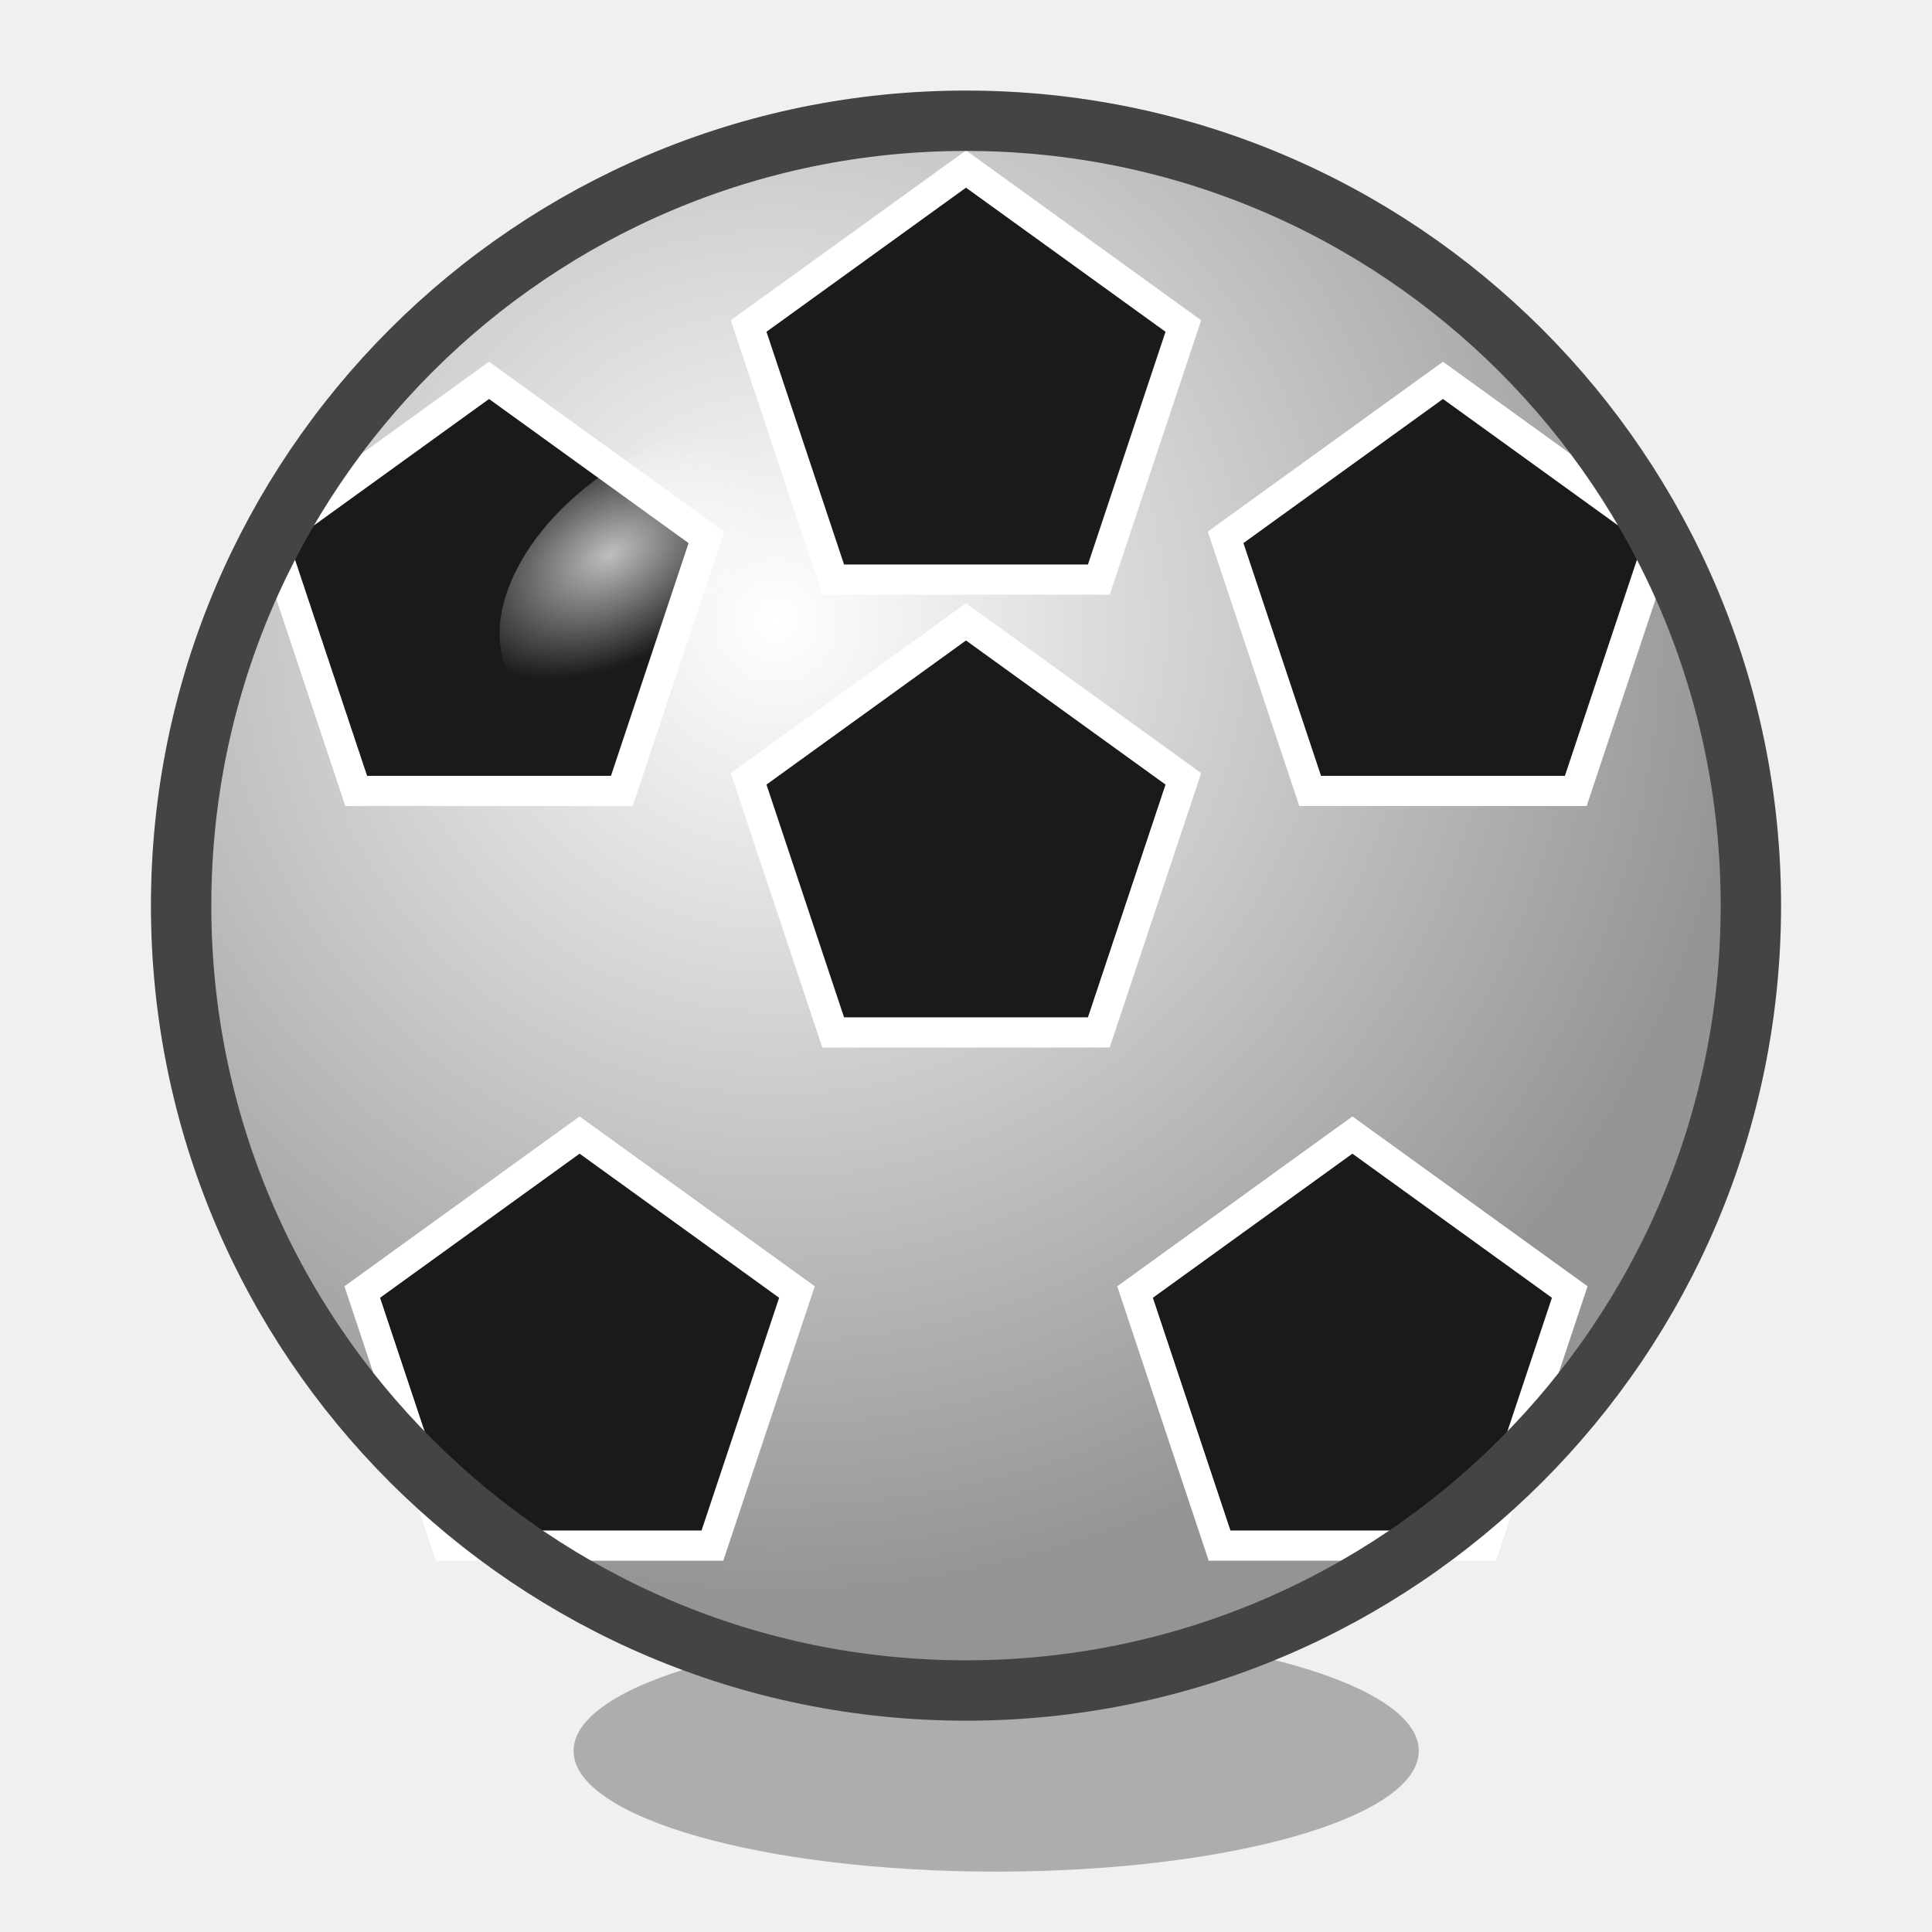
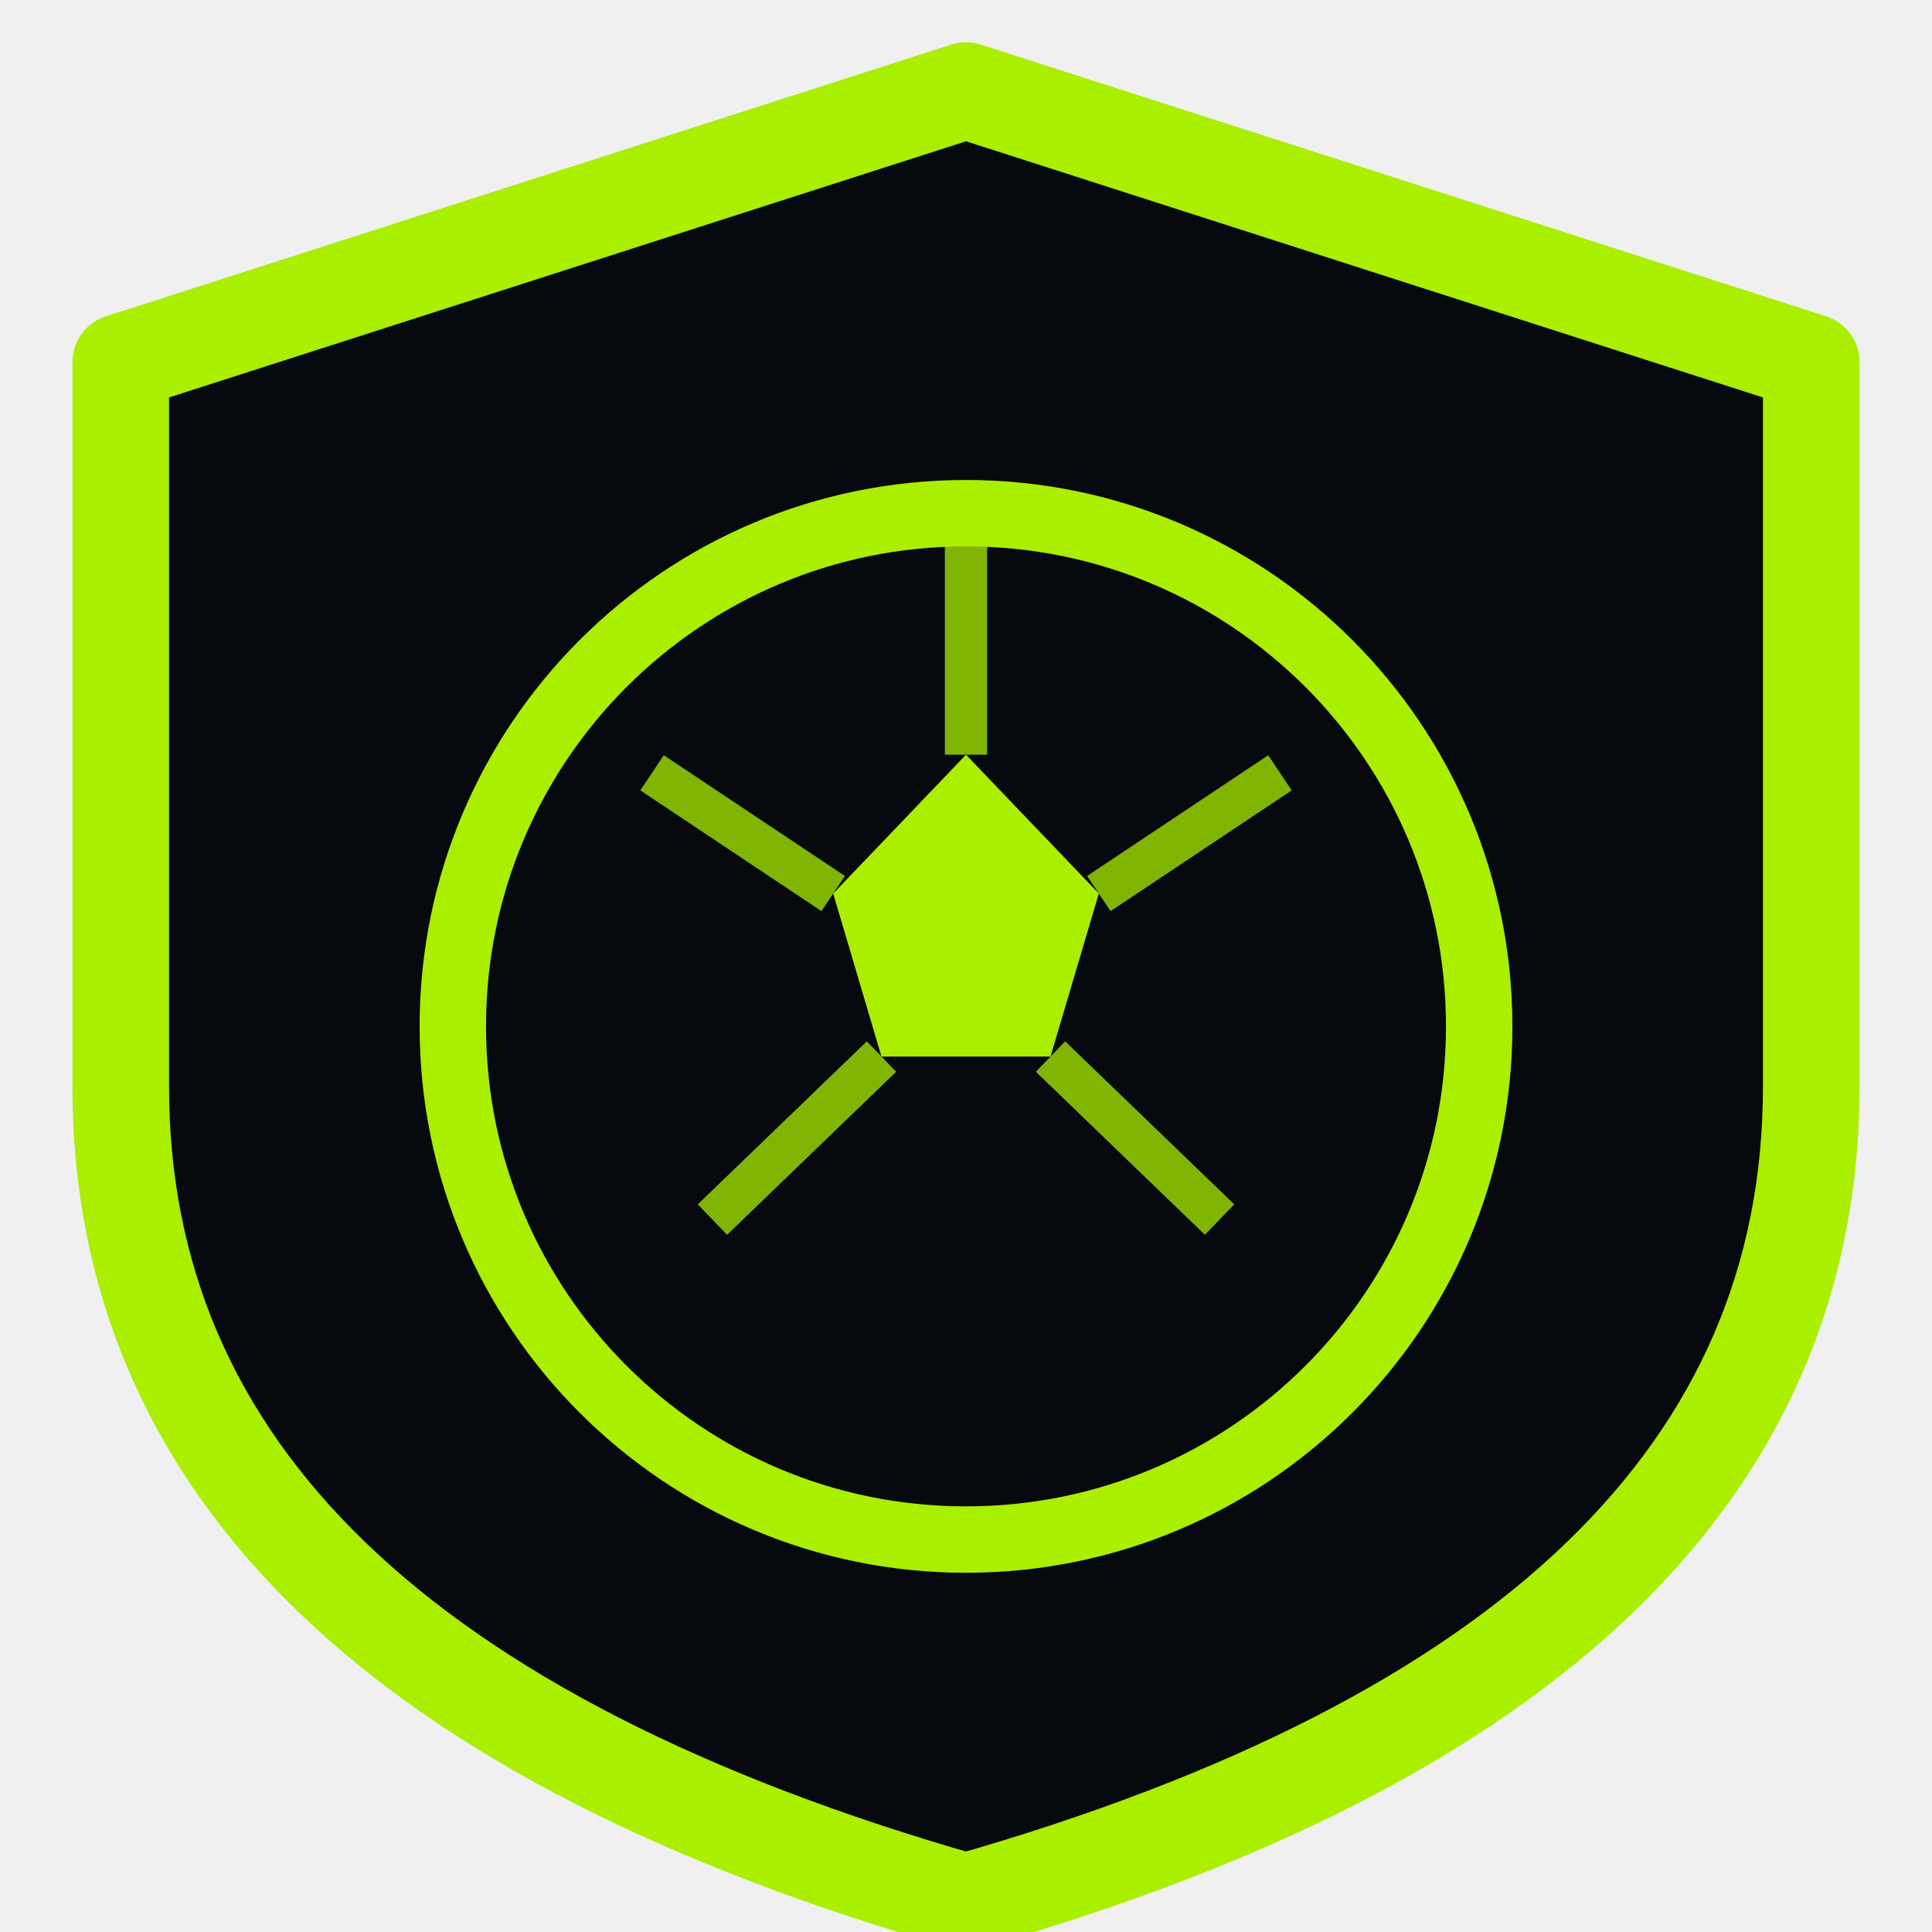
- <svg xmlns="http://www.w3.org/2000/svg" viewBox="0 0 32 32" width="32" height="32">
-   <defs>
-     <radialGradient id="sh" cx="38%" cy="32%" r="62%">
-       <stop offset="0%" stop-color="rgba(0,0,0,0)" />
-       <stop offset="100%" stop-color="rgba(0,0,0,0.42)" />
-     </radialGradient>
-     <radialGradient id="hl" cx="35%" cy="28%" r="40%">
-       <stop offset="0%" stop-color="rgba(255,255,255,0.72)" />
-       <stop offset="100%" stop-color="rgba(255,255,255,0)" />
-     </radialGradient>
-   </defs>
-   <ellipse cx="16.5" cy="29" rx="7" ry="2" fill="rgba(0,0,0,0.28)" />
-   <circle cx="16" cy="15" r="13" fill="#fff" />
-   <circle cx="16" cy="15" r="13" fill="url(#sh)" />
-   <polygon points="16,10.3 19.6,12.9 18.2,17.1 13.8,17.1 12.4,12.9" fill="#1a1a1a" stroke="#fff" stroke-width="0.5" />
-   <polygon points="16,2.8 19.6,5.4 18.2,9.6 13.8,9.6 12.4,5.4" fill="#1a1a1a" stroke="#fff" stroke-width="0.5" />
-   <polygon points="23.9,6.3 27.5,8.9 26.1,13.1 21.7,13.1 20.3,8.9" fill="#1a1a1a" stroke="#fff" stroke-width="0.5" />
-   <polygon points="22.4,18.8 26,21.4 24.6,25.6 20.2,25.6 18.8,21.4" fill="#1a1a1a" stroke="#fff" stroke-width="0.5" />
-   <polygon points="9.6,18.8 13.2,21.4 11.8,25.6 7.4,25.6 6,21.4" fill="#1a1a1a" stroke="#fff" stroke-width="0.5" />
-   <polygon points="8.1,6.3 11.7,8.9 10.3,13.1 5.9,13.1 4.5,8.9" fill="#1a1a1a" stroke="#fff" stroke-width="0.5" />
-   <circle cx="16" cy="15" r="13" fill="none" stroke="#444" stroke-width="1" />
-   <ellipse cx="11.5" cy="9.5" rx="3.5" ry="2.2" fill="url(#hl)" transform="rotate(-30,11.5,9.5)" />
+ <svg xmlns="http://www.w3.org/2000/svg" viewBox="0 0 32 32">
+   <path d="M16 1.5 L30 6 L30 18 Q30 27.5 16 31.5 Q2 27.5 2 18 L2 6 Z" fill="#060A0F" stroke="#AAEE00" stroke-width="1.6" stroke-linejoin="round" />
+   <circle cx="16" cy="17" r="8.5" fill="none" stroke="#AAEE00" stroke-width="1.1" />
+   <polygon points="16,12.5 18.2,14.8 17.4,17.5 14.6,17.5 13.8,14.8" fill="#AAEE00" />
+   <line x1="16" y1="12.5" x2="16" y2="8.6" stroke="#AAEE00" stroke-width=".7" opacity=".75" />
+   <line x1="18.2" y1="14.8" x2="21.2" y2="12.8" stroke="#AAEE00" stroke-width=".7" opacity=".75" />
+   <line x1="17.4" y1="17.5" x2="20.2" y2="20.2" stroke="#AAEE00" stroke-width=".7" opacity=".75" />
+   <line x1="14.6" y1="17.5" x2="11.8" y2="20.2" stroke="#AAEE00" stroke-width=".7" opacity=".75" />
+   <line x1="13.8" y1="14.8" x2="10.8" y2="12.8" stroke="#AAEE00" stroke-width=".7" opacity=".75" />
</svg>
